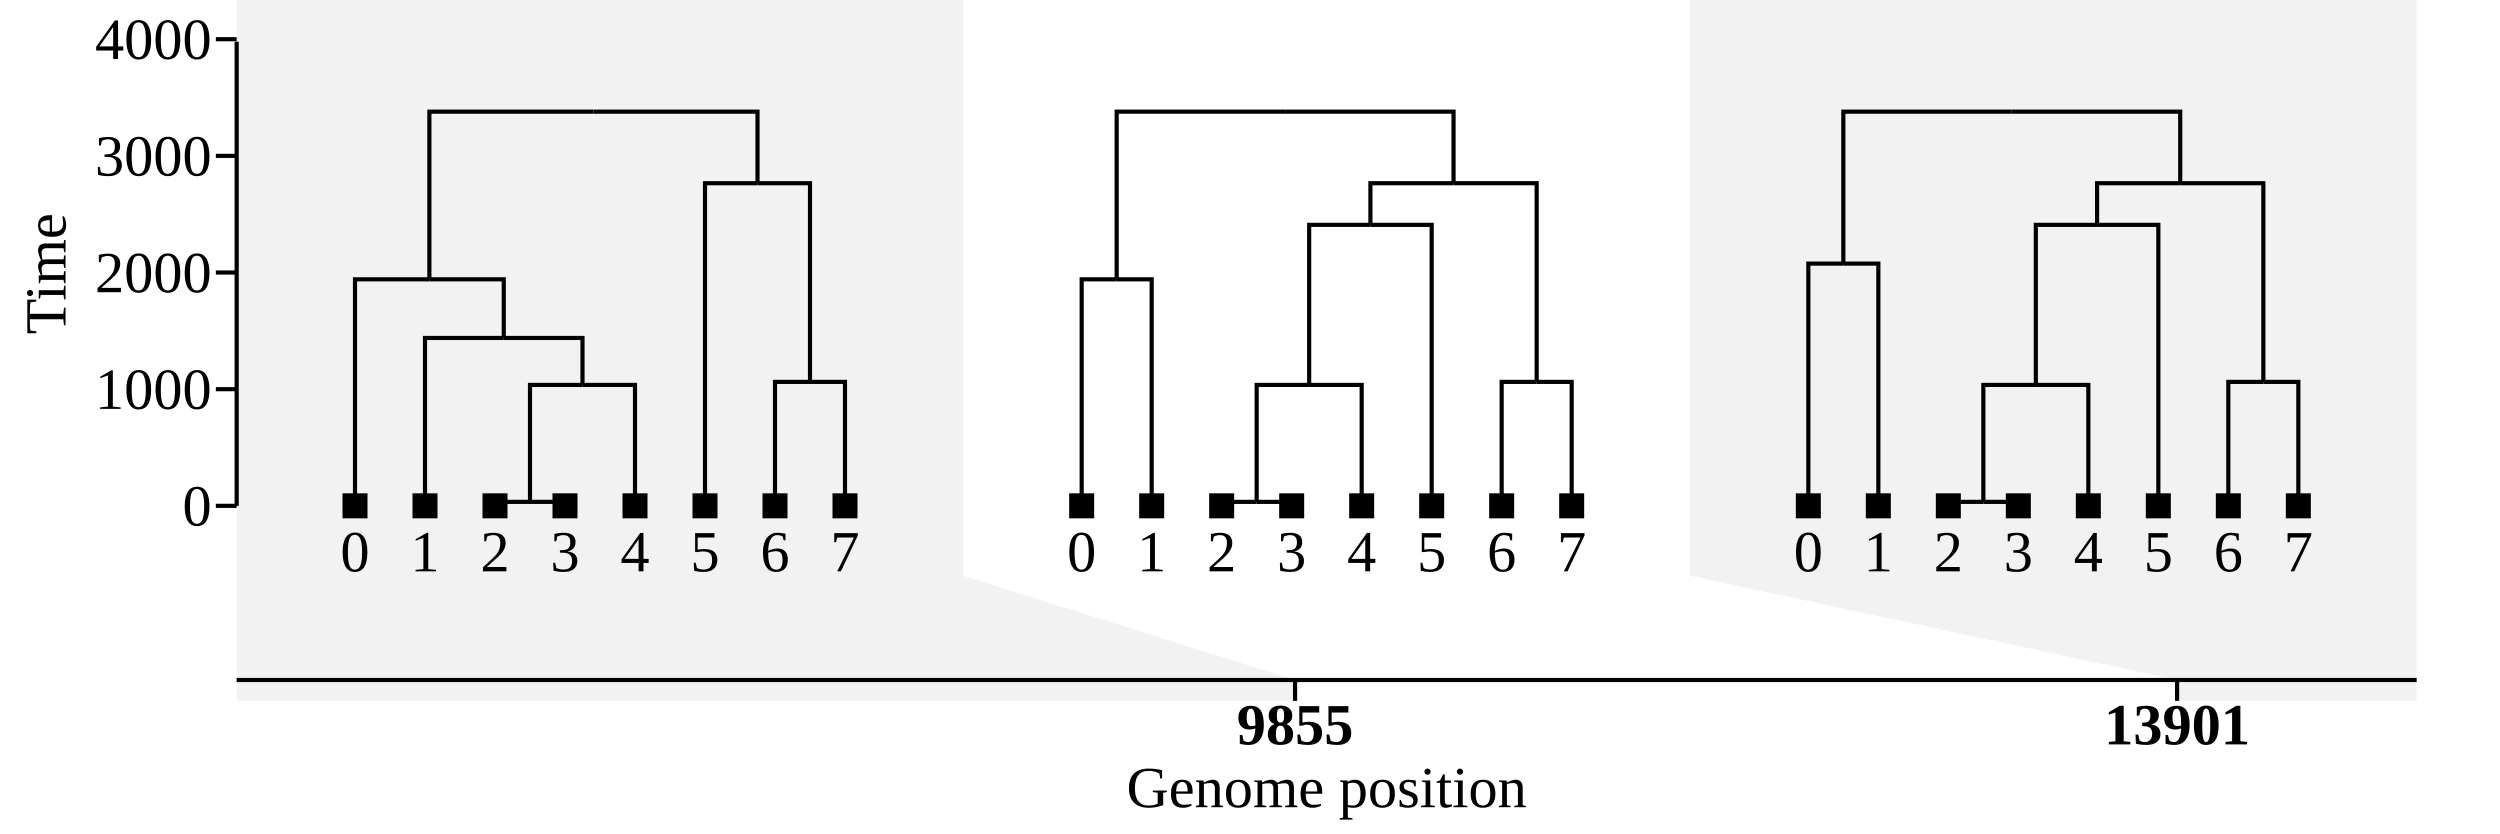
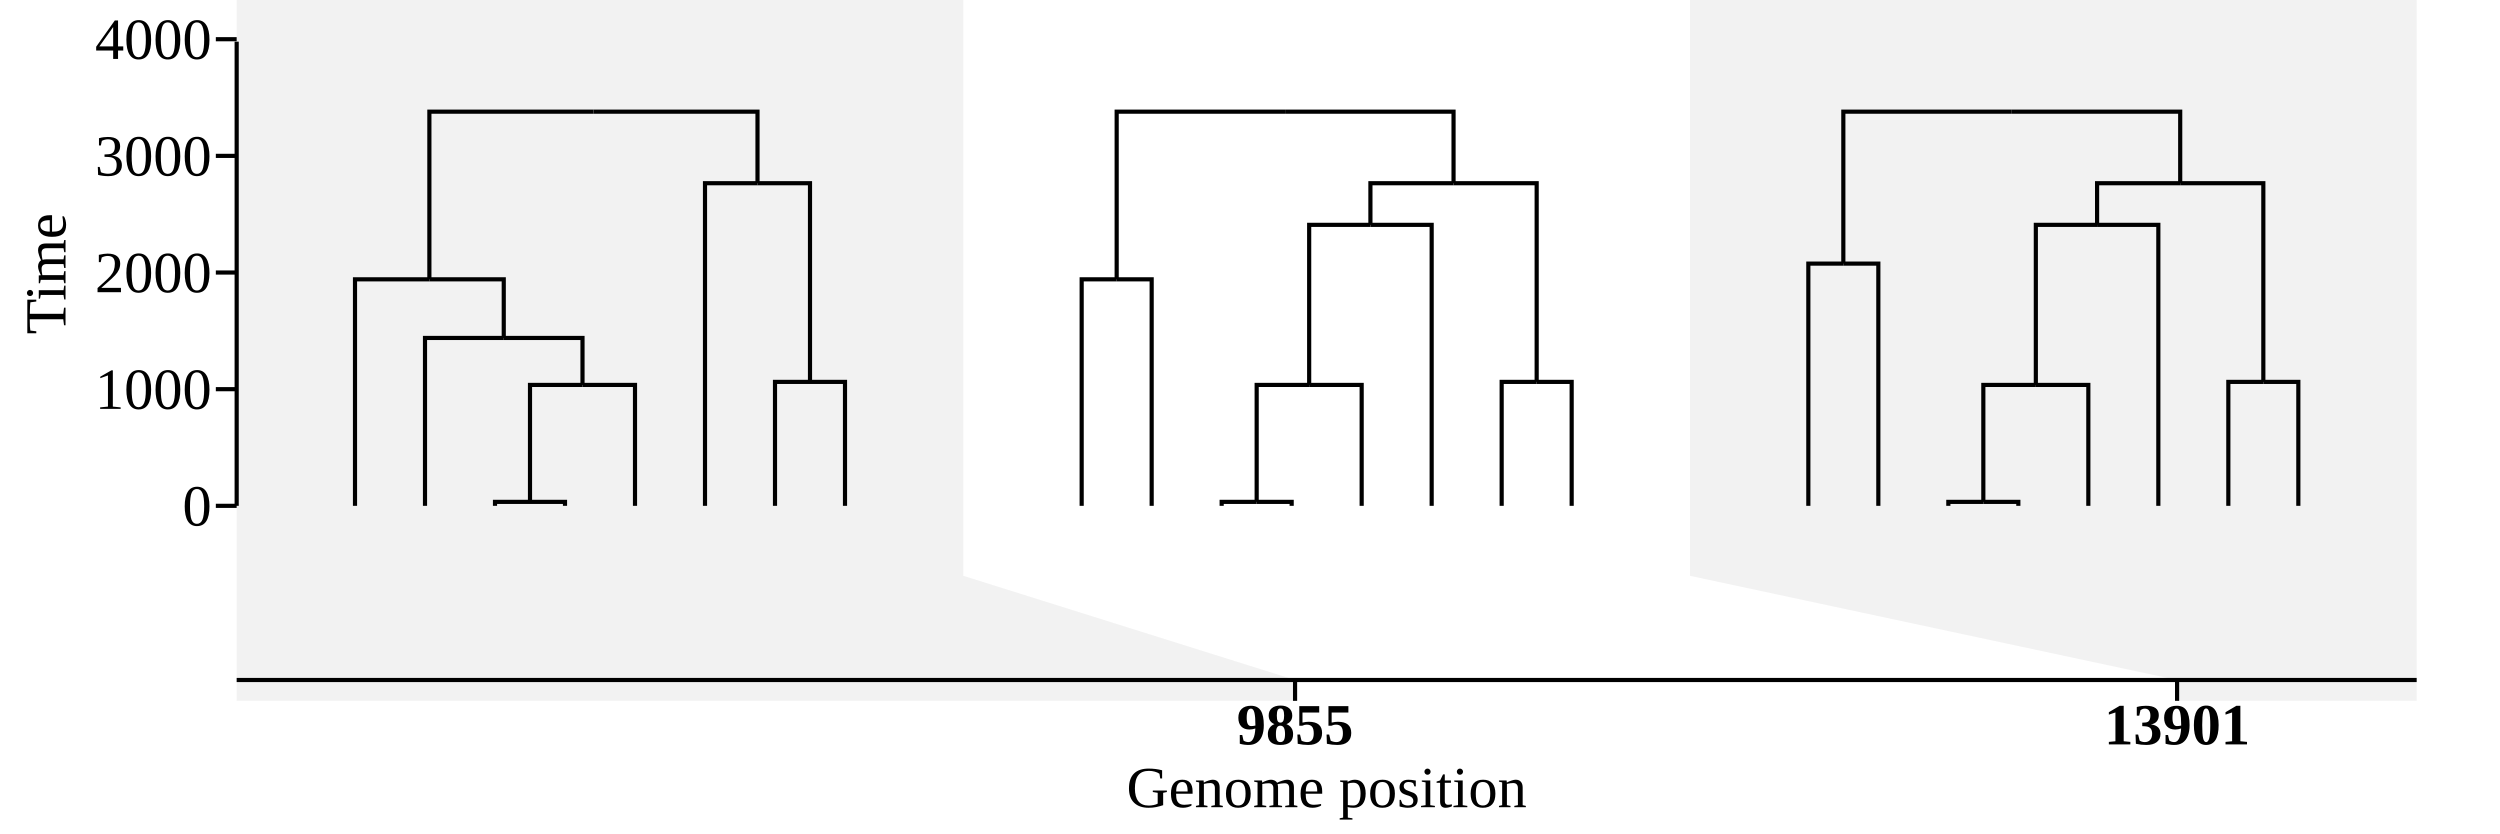
<svg xmlns="http://www.w3.org/2000/svg" baseProfile="full" height="200" version="1.1" width="600">
  <defs>
-     <style type="text/css">.background path {fill: #808080; fill-opacity: 0}.background path:nth-child(odd) {fill-opacity: .1}.axes {font-size: 14px}.x-axis .tick .lab {font-weight: bold; dominant-baseline: hanging}.axes, .tree {font-size: 14px; text-anchor: middle}.axes line, .edge {stroke: black; fill: none}.y-axis .grid {stroke: #FAFAFA}.node &gt; .sym {fill: black; stroke: none}.site &gt; .sym {stroke: black}.mut text {fill: red; font-style: italic}.mut.extra text {fill: hotpink}.mut line {fill: none; stroke: none}.mut .sym {fill: none; stroke: red}.mut.extra .sym {stroke: hotpink}.node .mut .sym {stroke-width: 1.5px}.tree text, .tree-sequence text {dominant-baseline: central}.plotbox .lab.lft {text-anchor: end}.plotbox .lab.rgt {text-anchor: start}.node &gt; .sym, .node &gt; .lab {visibility: hidden}.node.leaf &gt; .sym, .node.leaf &gt; .lab {visibility: visible}</style>
+     <style type="text/css">.background path {fill: #808080; fill-opacity: 0}.background path:nth-child(odd) {fill-opacity: .1}.axes {font-size: 14px}.x-axis .tick .lab {font-weight: bold; dominant-baseline: hanging}.axes, .tree {font-size: 14px; text-anchor: middle}.axes line, .edge {stroke: black; fill: none}.y-axis .grid {stroke: #FAFAFA}.node &gt; .sym {fill: black; stroke: none}.site &gt; .sym {stroke: black}.mut text {fill: red; font-style: italic}.mut.extra text {fill: hotpink}.mut line {fill: none; stroke: none}.mut .sym {fill: none; stroke: red}.mut.extra .sym {stroke: hotpink}.node .mut .sym {stroke-width: 1.5px}.tree text, .tree-sequence text {dominant-baseline: central}.plotbox .lab.lft {text-anchor: end}.plotbox .lab.rgt {text-anchor: start}.node &gt; .sym, .node &gt; .lab {display: none}.node.leaf &gt; .sym, .node.leaf &gt; .lab {display: initial}</style>
  </defs>
  <g class="tree-sequence">
    <g class="background">
      <path d="M56.8,0 l174.4,0 l0,138.2 l79.614,25 l0,5 l-254.014,0 l0,-5 l0,-25 l0,-138.2z" />
      <path d="M231.2,0 l174.4,0 l0,138.2 l116.9,25 l0,5 l-211.687,0 l0,-5 l-79.614,-25 l0,-138.2z" />
      <path d="M405.6,0 l174.4,0 l0,138.2 l0,25 l0,5 l-57.5,0 l0,-5 l-116.9,-25 l0,-138.2z" />
    </g>
    <g class="axes">
      <g class="x-axis">
        <g transform="translate(318.4 200)">
          <text class="lab" text-anchor="middle" transform="translate(0 -11)">Genome position</text>
        </g>
        <line x1="56.8" x2="580" y1="163.2" y2="163.2" />
        <g class="ticks">
          <g class="tick" transform="translate(310.814 163.2)">
            <line x1="0" x2="0" y1="0" y2="5" />
            <g transform="translate(0 6)">
              <text class="lab">9855</text>
            </g>
          </g>
          <g class="tick" transform="translate(522.5 163.2)">
            <line x1="0" x2="0" y1="0" y2="5" />
            <g transform="translate(0 6)">
              <text class="lab">13901</text>
            </g>
          </g>
        </g>
      </g>
      <g class="y-axis">
        <g transform="translate(0 65.7)">
          <text class="lab" text-anchor="middle" transform="translate(11) rotate(-90)">Time</text>
        </g>
        <line x1="56.8" x2="56.8" y1="121.4" y2="10" />
        <g class="ticks">
          <g class="tick" transform="translate(56.8 121.4)">
            <line x1="0" x2="-5" y1="0" y2="0" />
            <g transform="translate(-6 0)">
              <text class="lab" text-anchor="end">0</text>
            </g>
          </g>
          <g class="tick" transform="translate(56.8 93.4029)">
            <line x1="0" x2="-5" y1="0" y2="0" />
            <g transform="translate(-6 0)">
              <text class="lab" text-anchor="end">1000</text>
            </g>
          </g>
          <g class="tick" transform="translate(56.8 65.4058)">
            <line x1="0" x2="-5" y1="0" y2="0" />
            <g transform="translate(-6 0)">
              <text class="lab" text-anchor="end">2000</text>
            </g>
          </g>
          <g class="tick" transform="translate(56.8 37.4087)">
            <line x1="0" x2="-5" y1="0" y2="0" />
            <g transform="translate(-6 0)">
              <text class="lab" text-anchor="end">3000</text>
            </g>
          </g>
          <g class="tick" transform="translate(56.8 9.41159)">
            <line x1="0" x2="-5" y1="0" y2="0" />
            <g transform="translate(-6 0)">
              <text class="lab" text-anchor="end">4000</text>
            </g>
          </g>
        </g>
      </g>
    </g>
    <g class="plotbox trees">
      <g class="tree t0" transform="translate(56.8 0)">
        <g class="plotbox">
          <g class="c2 node n17 p3 root" transform="translate(85.625 26.8)">
            <g class="a17 c2 node n13 p3" transform="translate(-39.375 40.2375)">
              <g class="a13 i0 leaf node n0 p0 sample" transform="translate(-17.85 54.3625)">
                <path class="edge" d="M 0 0 V -54.362 H 17.85" />
                <rect class="sym" height="6" width="6" x="-3" y="-3" />
                <text class="lab" transform="translate(0 11)">0</text>
              </g>
              <g class="a13 c2 node n12 p3" transform="translate(17.85 14.0706)">
                <g class="a12 i0 leaf node n1 p0 sample" transform="translate(-18.9 40.2919)">
                  <path class="edge" d="M 0 0 V -40.292 H 18.9" />
                  <rect class="sym" height="6" width="6" x="-3" y="-3" />
                  <text class="lab" transform="translate(0 11)">1</text>
                </g>
                <g class="a12 c2 node n9 p3" transform="translate(18.9 11.2733)">
                  <g class="a9 i2 leaf node n4 p1 sample" transform="translate(12.6 29.0186)">
                    <path class="edge" d="M 0 0 V -29.019 H -12.6" />
                    <rect class="sym" height="6" width="6" x="-3" y="-3" />
                    <text class="lab" transform="translate(0 11)">4</text>
                  </g>
                  <g class="a9 c2 node n8 p0" transform="translate(-12.6 28.067)">
                    <g class="a8 i1 leaf node n2 p0 sample" transform="translate(-8.4 0.95157)">
                      <path class="edge" d="M 0 0 V -0.952 H 8.4" />
                      <rect class="sym" height="6" width="6" x="-3" y="-3" />
                      <text class="lab" transform="translate(0 11)">2</text>
                    </g>
                    <g class="a8 i1 leaf node n3 p0 sample" transform="translate(8.4 0.95157)">
                      <path class="edge" d="M 0 0 V -0.952 H -8.4" />
                      <rect class="sym" height="6" width="6" x="-3" y="-3" />
                      <text class="lab" transform="translate(0 11)">3</text>
                    </g>
                    <path class="edge" d="M 0 0 V -28.067 H 12.6" />
                    <circle class="sym" cx="0" cy="0" r="3" />
                    <text class="lab lft" transform="translate(-3 -7.0)">8</text>
                  </g>
                  <path class="edge" d="M 0 0 V -11.273 H -18.9" />
                  <circle class="sym" cx="0" cy="0" r="3" />
                  <text class="lab rgt" transform="translate(3 -7.0)">9</text>
                </g>
                <path class="edge" d="M 0 0 V -14.071 H -17.85" />
                <circle class="sym" cx="0" cy="0" r="3" />
                <text class="lab rgt" transform="translate(3 -7.0)">12</text>
              </g>
              <path class="edge" d="M 0 0 V -40.237 H 39.375" />
              <circle class="sym" cx="0" cy="0" r="3" />
              <text class="lab lft" transform="translate(-3 -7.0)">13</text>
            </g>
            <g class="a17 c2 node n16 p3" transform="translate(39.375 17.1723)">
              <g class="a16 i2 leaf node n5 p1 sample" transform="translate(-12.6 77.4277)">
                <path class="edge" d="M 0 0 V -77.428 H 12.6" />
                <rect class="sym" height="6" width="6" x="-3" y="-3" />
                <text class="lab" transform="translate(0 11)">5</text>
              </g>
              <g class="a16 c2 node n10 p3" transform="translate(12.6 47.6807)">
                <g class="a10 i3 leaf node n6 p2 sample" transform="translate(-8.4 29.747)">
                  <path class="edge" d="M 0 0 V -29.747 H 8.4" />
                  <rect class="sym" height="6" width="6" x="-3" y="-3" />
                  <text class="lab" transform="translate(0 11)">6</text>
                </g>
                <g class="a10 i3 leaf node n7 p2 sample" transform="translate(8.4 29.747)">
                  <path class="edge" d="M 0 0 V -29.747 H -8.4" />
                  <rect class="sym" height="6" width="6" x="-3" y="-3" />
                  <text class="lab" transform="translate(0 11)">7</text>
                </g>
                <path class="edge" d="M 0 0 V -47.681 H -12.6" />
                <circle class="sym" cx="0" cy="0" r="3" />
                <text class="lab rgt" transform="translate(3 -7.0)">10</text>
              </g>
              <path class="edge" d="M 0 0 V -17.172 H -39.375" />
              <circle class="sym" cx="0" cy="0" r="3" />
              <text class="lab rgt" transform="translate(3 -7.0)">16</text>
            </g>
            <circle class="sym" cx="0" cy="0" r="3" />
            <text class="lab" transform="translate(0 -11)">17</text>
          </g>
        </g>
      </g>
      <g class="tree t1" transform="translate(231.2 0)">
        <g class="plotbox">
          <g class="c2 node n17 p3 root" transform="translate(77.225 26.8)">
            <g class="a17 c2 node n13 p3" transform="translate(-40.425 40.2375)">
              <g class="a13 i0 leaf node n0 p0 sample" transform="translate(-8.4 54.3625)">
                <path class="edge" d="M 0 0 V -54.362 H 8.4" />
                <rect class="sym" height="6" width="6" x="-3" y="-3" />
                <text class="lab" transform="translate(0 11)">0</text>
              </g>
              <g class="a13 i0 leaf node n1 p0 sample" transform="translate(8.4 54.3625)">
                <path class="edge" d="M 0 0 V -54.362 H -8.4" />
                <rect class="sym" height="6" width="6" x="-3" y="-3" />
                <text class="lab" transform="translate(0 11)">1</text>
              </g>
              <path class="edge" d="M 0 0 V -40.237 H 40.425" />
              <circle class="sym" cx="0" cy="0" r="3" />
              <text class="lab lft" transform="translate(-3 -7.0)">13</text>
            </g>
            <g class="a17 c2 node n16 p3" transform="translate(40.425 17.1723)">
              <g class="a16 c2 node n10 p3" transform="translate(19.95 47.6807)">
                <g class="a10 i3 leaf node n6 p2 sample" transform="translate(-8.4 29.747)">
                  <path class="edge" d="M 0 0 V -29.747 H 8.4" />
                  <rect class="sym" height="6" width="6" x="-3" y="-3" />
                  <text class="lab" transform="translate(0 11)">6</text>
                </g>
                <g class="a10 i3 leaf node n7 p2 sample" transform="translate(8.4 29.747)">
                  <path class="edge" d="M 0 0 V -29.747 H -8.4" />
                  <rect class="sym" height="6" width="6" x="-3" y="-3" />
                  <text class="lab" transform="translate(0 11)">7</text>
                </g>
                <path class="edge" d="M 0 0 V -47.681 H -19.95" />
                <circle class="sym" cx="0" cy="0" r="3" />
                <text class="lab rgt" transform="translate(3 -7.0)">10</text>
              </g>
              <g class="a16 c2 node n15 p3" transform="translate(-19.95 9.99148)">
                <g class="a15 i2 leaf node n5 p1 sample" transform="translate(14.7 67.4362)">
                  <path class="edge" d="M 0 0 V -67.436 H -14.7" />
                  <rect class="sym" height="6" width="6" x="-3" y="-3" />
                  <text class="lab" transform="translate(0 11)">5</text>
                </g>
                <g class="a15 c2 node n9 p3" transform="translate(-14.7 38.4177)">
                  <g class="a9 i2 leaf node n4 p1 sample" transform="translate(12.6 29.0186)">
                    <path class="edge" d="M 0 0 V -29.019 H -12.6" />
                    <rect class="sym" height="6" width="6" x="-3" y="-3" />
                    <text class="lab" transform="translate(0 11)">4</text>
                  </g>
                  <g class="a9 c2 node n8 p0" transform="translate(-12.6 28.067)">
                    <g class="a8 i1 leaf node n2 p0 sample" transform="translate(-8.4 0.95157)">
                      <path class="edge" d="M 0 0 V -0.952 H 8.4" />
                      <rect class="sym" height="6" width="6" x="-3" y="-3" />
                      <text class="lab" transform="translate(0 11)">2</text>
                    </g>
                    <g class="a8 i1 leaf node n3 p0 sample" transform="translate(8.4 0.95157)">
                      <path class="edge" d="M 0 0 V -0.952 H -8.4" />
                      <rect class="sym" height="6" width="6" x="-3" y="-3" />
                      <text class="lab" transform="translate(0 11)">3</text>
                    </g>
                    <path class="edge" d="M 0 0 V -28.067 H 12.6" />
                    <circle class="sym" cx="0" cy="0" r="3" />
                    <text class="lab lft" transform="translate(-3 -7.0)">8</text>
                  </g>
                  <path class="edge" d="M 0 0 V -38.418 H 14.7" />
                  <circle class="sym" cx="0" cy="0" r="3" />
                  <text class="lab lft" transform="translate(-3 -7.0)">9</text>
                </g>
                <path class="edge" d="M 0 0 V -9.991 H 19.95" />
                <circle class="sym" cx="0" cy="0" r="3" />
                <text class="lab lft" transform="translate(-3 -7.0)">15</text>
              </g>
              <path class="edge" d="M 0 0 V -17.172 H -40.425" />
              <circle class="sym" cx="0" cy="0" r="3" />
              <text class="lab rgt" transform="translate(3 -7.0)">16</text>
            </g>
            <circle class="sym" cx="0" cy="0" r="3" />
            <text class="lab" transform="translate(0 -11)">17</text>
          </g>
        </g>
      </g>
      <g class="tree t2" transform="translate(405.6 0)">
        <g class="plotbox">
          <g class="c2 node n17 p3 root" transform="translate(77.225 26.8)">
            <g class="a17 c2 node n16 p3" transform="translate(40.425 17.1723)">
              <g class="a16 c2 node n10 p3" transform="translate(19.95 47.6807)">
                <g class="a10 i3 leaf node n6 p2 sample" transform="translate(-8.4 29.747)">
                  <path class="edge" d="M 0 0 V -29.747 H 8.4" />
                  <rect class="sym" height="6" width="6" x="-3" y="-3" />
                  <text class="lab" transform="translate(0 11)">6</text>
                </g>
                <g class="a10 i3 leaf node n7 p2 sample" transform="translate(8.4 29.747)">
                  <path class="edge" d="M 0 0 V -29.747 H -8.4" />
                  <rect class="sym" height="6" width="6" x="-3" y="-3" />
                  <text class="lab" transform="translate(0 11)">7</text>
                </g>
                <path class="edge" d="M 0 0 V -47.681 H -19.95" />
                <circle class="sym" cx="0" cy="0" r="3" />
                <text class="lab rgt" transform="translate(3 -7.0)">10</text>
              </g>
              <g class="a16 c2 node n15 p3" transform="translate(-19.95 9.99148)">
                <g class="a15 i2 leaf node n5 p1 sample" transform="translate(14.7 67.4362)">
                  <path class="edge" d="M 0 0 V -67.436 H -14.7" />
                  <rect class="sym" height="6" width="6" x="-3" y="-3" />
                  <text class="lab" transform="translate(0 11)">5</text>
                </g>
                <g class="a15 c2 node n9 p3" transform="translate(-14.7 38.4177)">
                  <g class="a9 i2 leaf node n4 p1 sample" transform="translate(12.6 29.0186)">
                    <path class="edge" d="M 0 0 V -29.019 H -12.6" />
                    <rect class="sym" height="6" width="6" x="-3" y="-3" />
                    <text class="lab" transform="translate(0 11)">4</text>
                  </g>
                  <g class="a9 c2 node n8 p0" transform="translate(-12.6 28.067)">
                    <g class="a8 i1 leaf node n2 p0 sample" transform="translate(-8.4 0.95157)">
                      <path class="edge" d="M 0 0 V -0.952 H 8.4" />
                      <rect class="sym" height="6" width="6" x="-3" y="-3" />
                      <text class="lab" transform="translate(0 11)">2</text>
                    </g>
                    <g class="a8 i1 leaf node n3 p0 sample" transform="translate(8.4 0.95157)">
                      <path class="edge" d="M 0 0 V -0.952 H -8.4" />
                      <rect class="sym" height="6" width="6" x="-3" y="-3" />
                      <text class="lab" transform="translate(0 11)">3</text>
                    </g>
                    <path class="edge" d="M 0 0 V -28.067 H 12.6" />
                    <circle class="sym" cx="0" cy="0" r="3" />
                    <text class="lab lft" transform="translate(-3 -7.0)">8</text>
                  </g>
                  <path class="edge" d="M 0 0 V -38.418 H 14.7" />
                  <circle class="sym" cx="0" cy="0" r="3" />
                  <text class="lab lft" transform="translate(-3 -7.0)">9</text>
                </g>
                <path class="edge" d="M 0 0 V -9.991 H 19.95" />
                <circle class="sym" cx="0" cy="0" r="3" />
                <text class="lab lft" transform="translate(-3 -7.0)">15</text>
              </g>
              <path class="edge" d="M 0 0 V -17.172 H -40.425" />
              <circle class="sym" cx="0" cy="0" r="3" />
              <text class="lab rgt" transform="translate(3 -7.0)">16</text>
            </g>
            <g class="a17 c2 node n14 p3" transform="translate(-40.425 36.4658)">
              <g class="a14 i0 leaf node n0 p0 sample" transform="translate(-8.4 58.1342)">
                <path class="edge" d="M 0 0 V -58.134 H 8.4" />
                <rect class="sym" height="6" width="6" x="-3" y="-3" />
                <text class="lab" transform="translate(0 11)">0</text>
              </g>
              <g class="a14 i0 leaf node n1 p0 sample" transform="translate(8.4 58.1342)">
                <path class="edge" d="M 0 0 V -58.134 H -8.4" />
                <rect class="sym" height="6" width="6" x="-3" y="-3" />
                <text class="lab" transform="translate(0 11)">1</text>
              </g>
              <path class="edge" d="M 0 0 V -36.466 H 40.425" />
              <circle class="sym" cx="0" cy="0" r="3" />
              <text class="lab lft" transform="translate(-3 -7.0)">14</text>
            </g>
            <circle class="sym" cx="0" cy="0" r="3" />
            <text class="lab" transform="translate(0 -11)">17</text>
          </g>
        </g>
      </g>
    </g>
  </g>
</svg>
